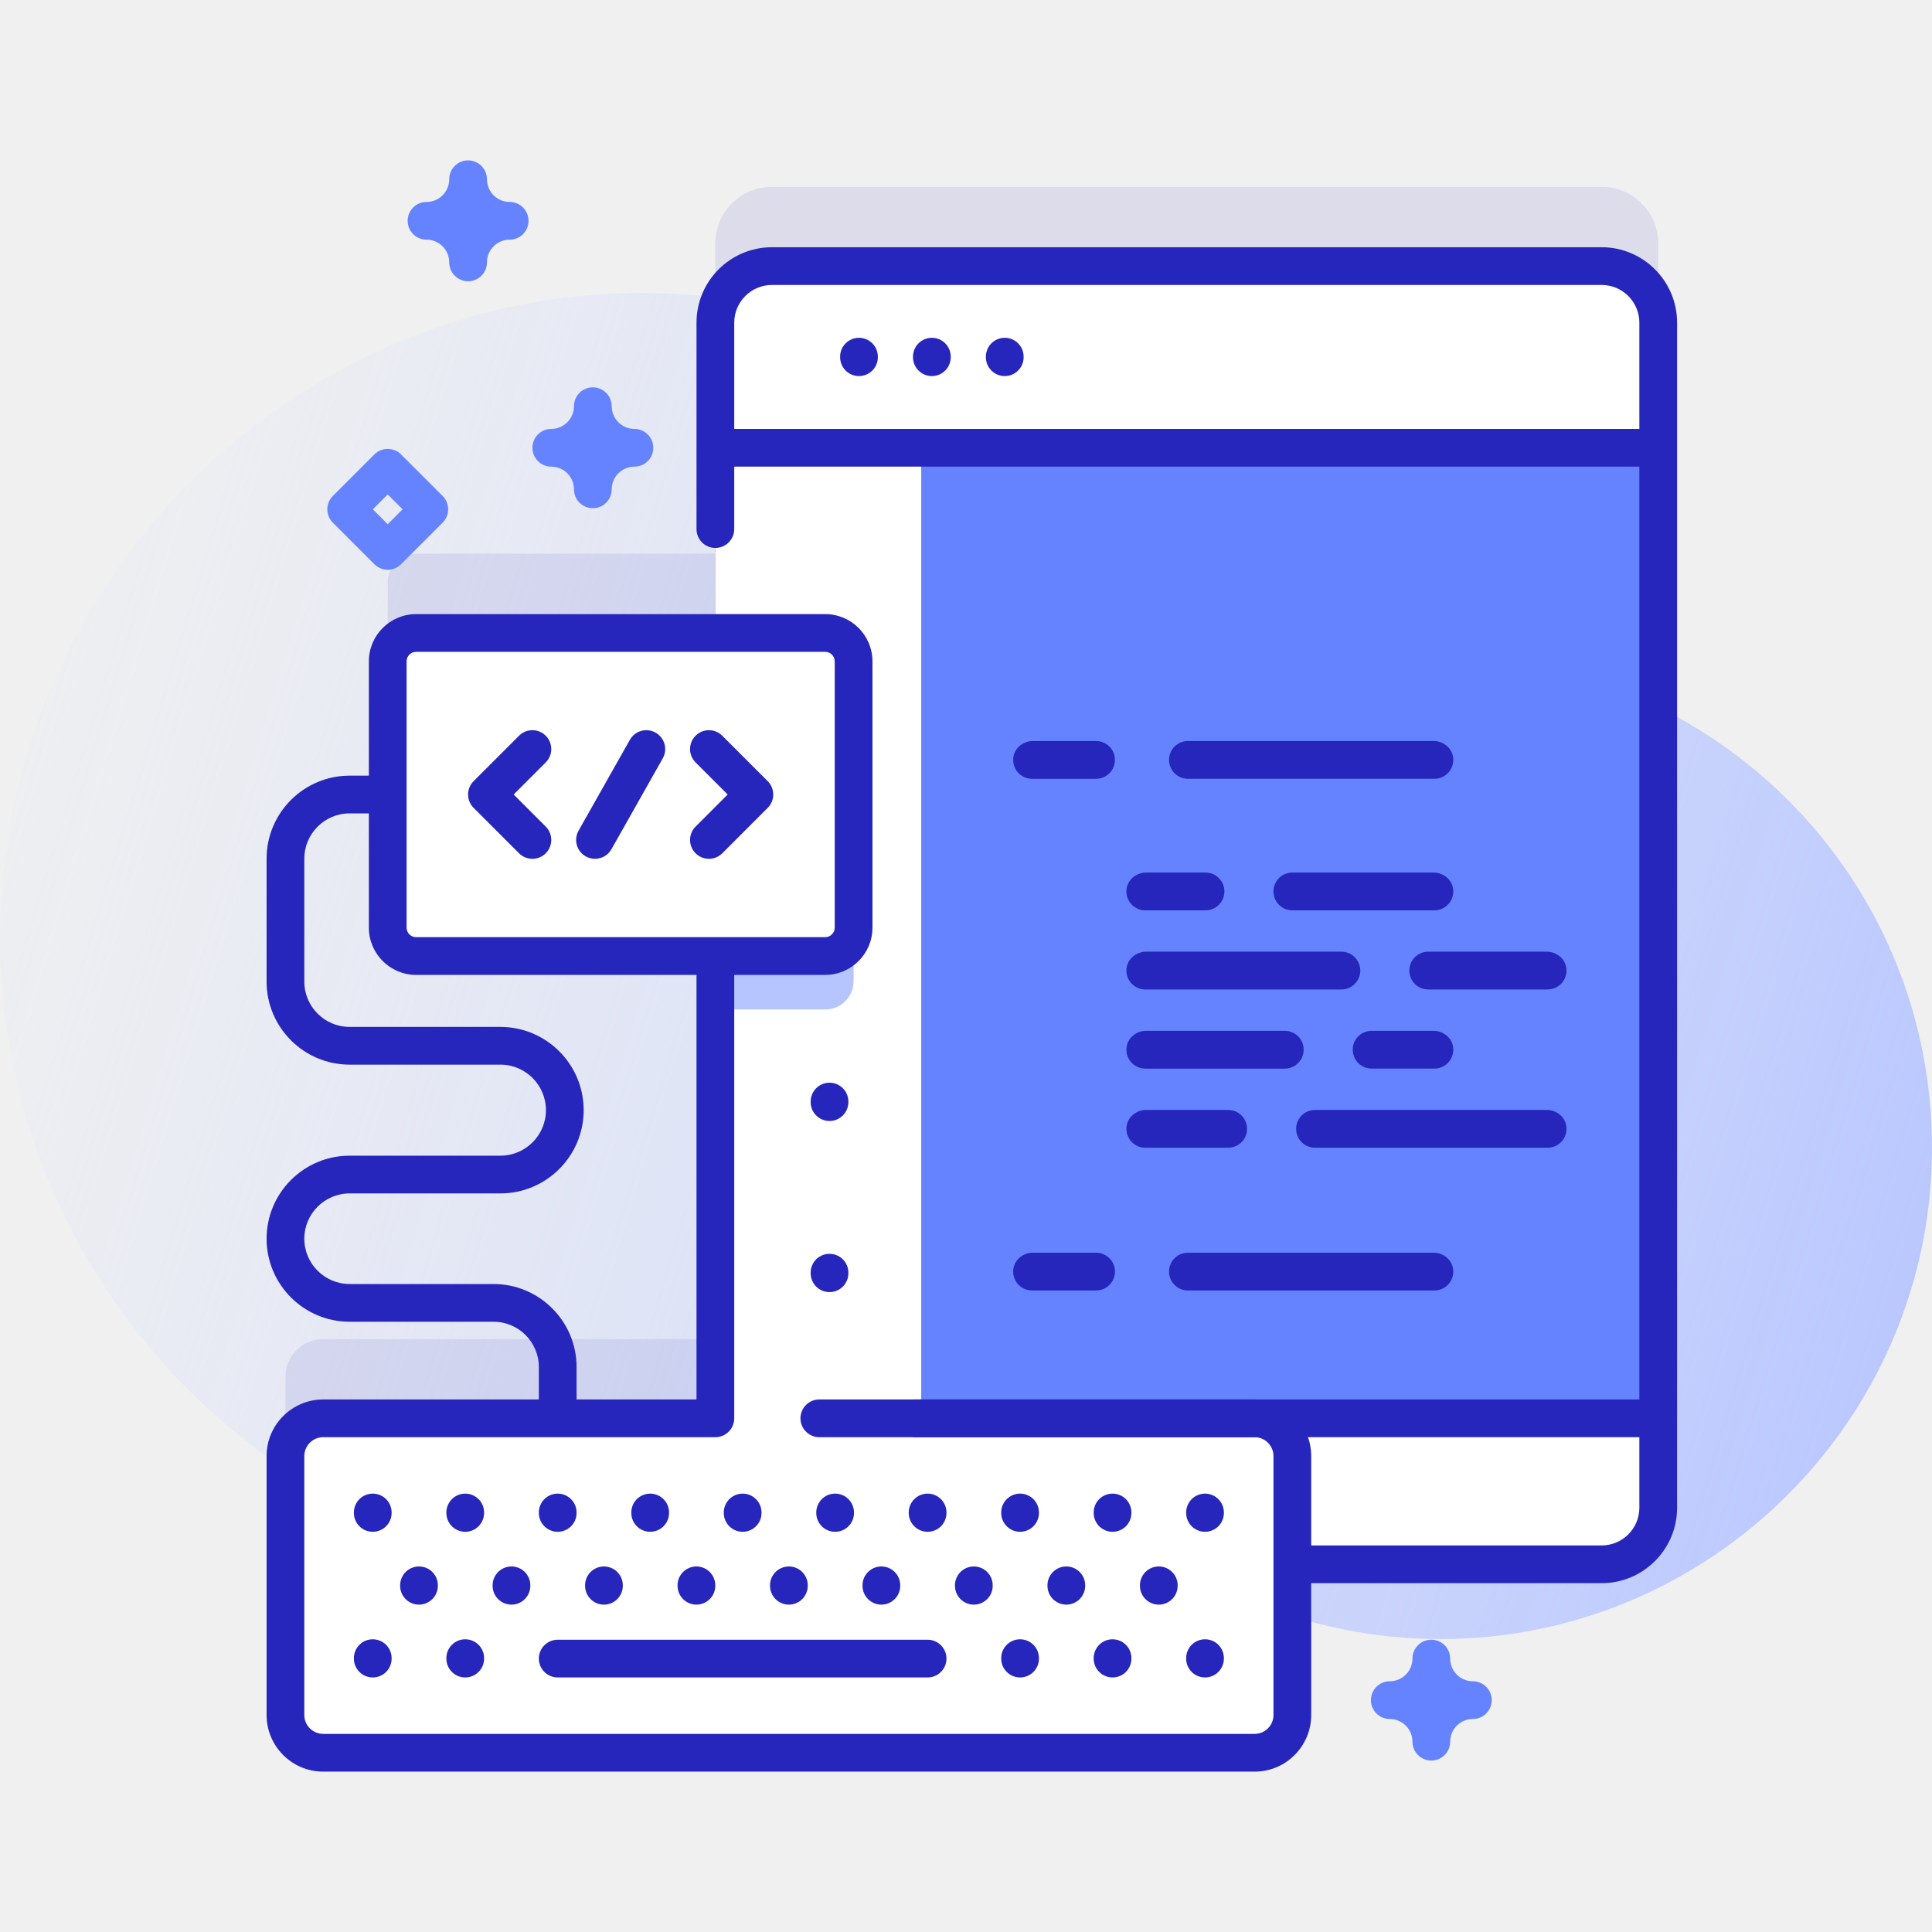
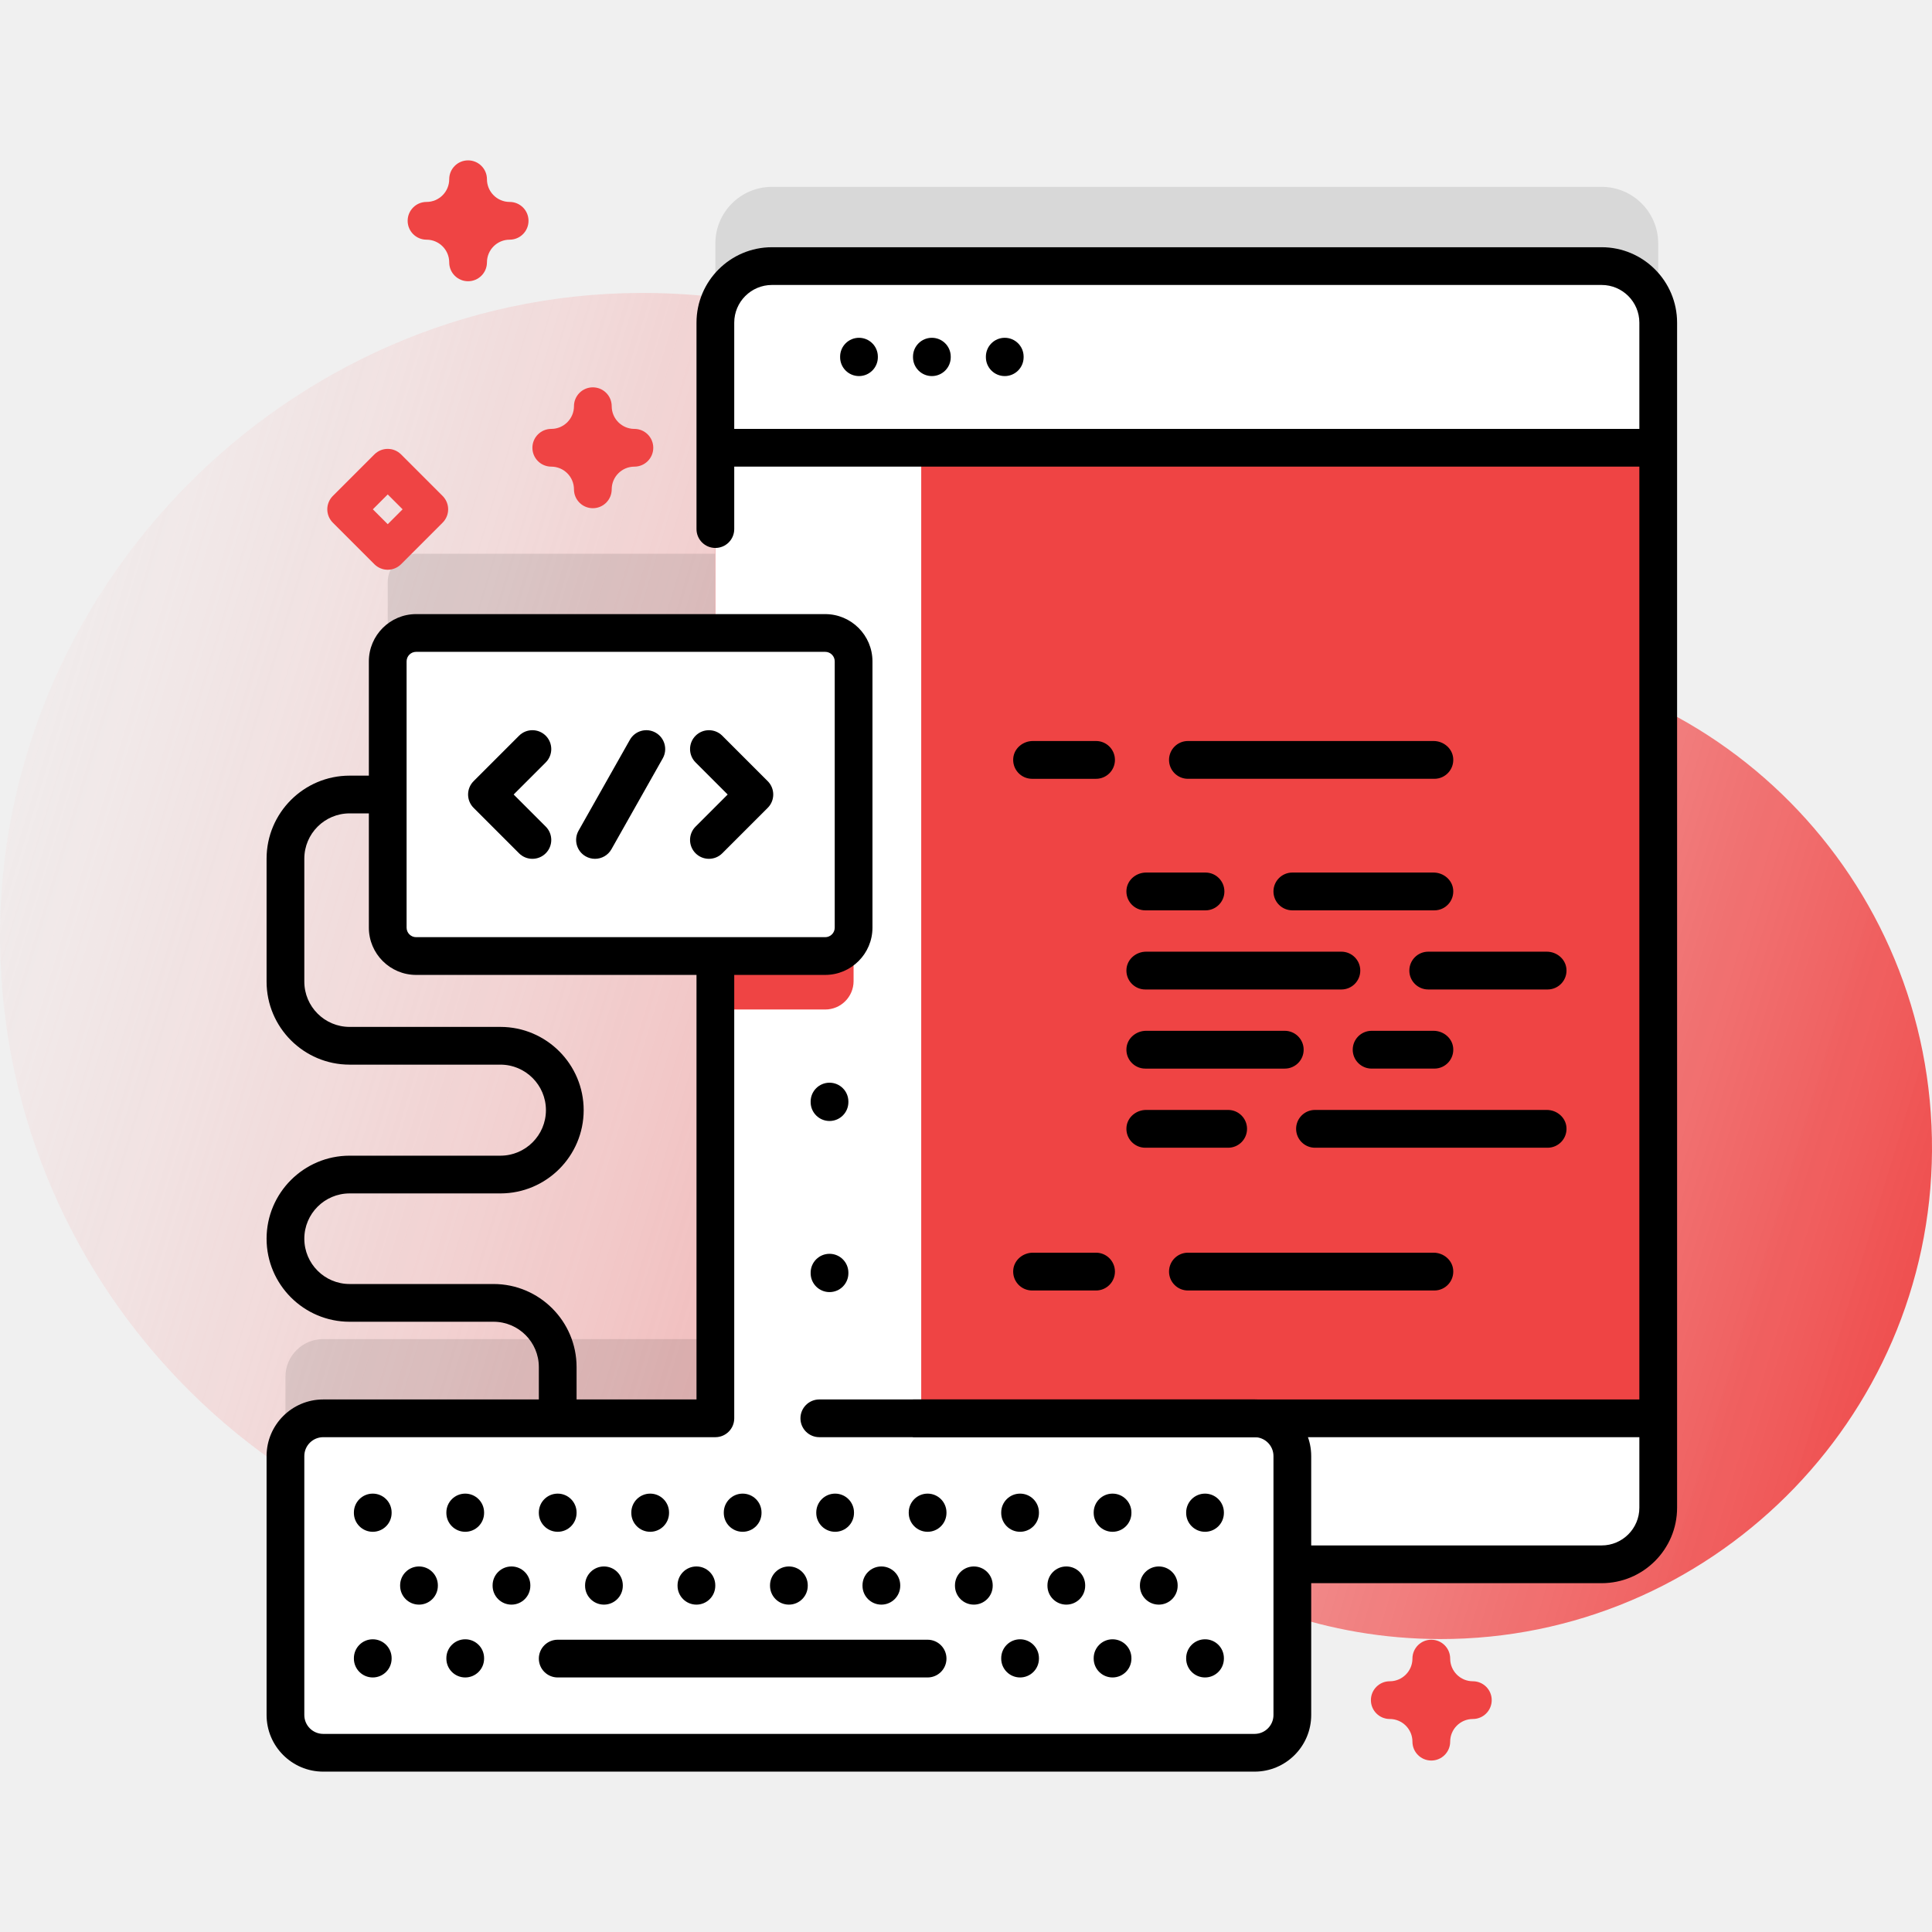
<svg xmlns="http://www.w3.org/2000/svg" id="Capa_1" enable-background="new 0 0 512 512" height="512" viewBox="0 0 512 512" width="512">
  <linearGradient id="SVGID_1_" gradientUnits="userSpaceOnUse" x1="-30.819" x2="528.595" y1="187.027" y2="356.324">
-     <stop offset="0" stop-color="#d2deff" stop-opacity="0" />
-     <stop offset="1" stop-color="#b7c5ff" />
+     <stop offset="0" stop-color="#F8B4B4" stop-opacity="0" />
+     <stop offset="1" stop-color="#EF4444" />
  </linearGradient>
  <g>
    <path d="m382.606 174.017c-.192-.001-.385-.002-.577-.002-32.034-.05-62.385-13.844-83.44-37.986-31.366-35.964-77.6-58.622-129.121-58.393-93.512.414-170.663 78.98-169.454 172.485 1.203 92.986 76.955 167.995 170.227 167.995 26.343 0 51.286-5.987 73.547-16.672 19.194-9.213 42.065-6.784 58.968 6.161 21.863 16.745 49.19 26.713 78.846 26.763 71.382.119 129.981-58.02 130.396-129.401.418-72.049-57.442-130.527-129.392-130.95z" fill="url(#SVGID_1_)" />
-     <path d="m424.454 49.519h-219.882c-8.276 0-14.992 6.716-14.992 14.992v82.233h-79.303c-4.156 0-7.525 3.369-7.525 7.525v70.569c0 4.156 3.369 7.525 7.525 7.525h79.303v122.509h-103.93c-5.524 0-10.003 4.478-10.003 10.003v68.624c0 5.524 4.478 10.003 10.003 10.003h246.829c5.524 0 10.003-4.478 10.003-10.003v-39.939h81.972c8.276 0 14.992-6.716 14.992-14.992v-314.057c0-8.275-6.716-14.992-14.992-14.992z" fill="#2626bc" opacity=".1" />
-     <path d="m379.311 466.561c-2.762 0-5-2.238-5-5 0-3.313-2.695-6.009-6.008-6.009-2.762 0-5-2.238-5-5s2.238-5 5-5c3.313 0 6.008-2.695 6.008-6.009 0-2.762 2.238-5 5-5s5 2.238 5 5c0 3.313 2.695 6.009 6.009 6.009 2.762 0 5 2.238 5 5s-2.238 5-5 5c-3.313 0-6.009 2.695-6.009 6.009 0 2.762-2.238 5-5 5z" fill="#6583fe" />
-     <path d="m124.047 74.531c-2.761 0-5-2.238-5-5 0-3.316-2.698-6.015-6.015-6.015-2.761 0-5-2.238-5-5s2.239-5 5-5c3.317 0 6.015-2.698 6.015-6.016 0-2.762 2.239-5 5-5s5 2.238 5 5c0 3.317 2.698 6.016 6.015 6.016 2.761 0 5 2.238 5 5s-2.239 5-5 5c-3.317 0-6.015 2.698-6.015 6.015 0 2.762-2.239 5-5 5z" fill="#6583fe" />
-     <path d="m102.752 150.989c-1.326 0-2.598-.526-3.536-1.465l-11.015-11.016c-.938-.938-1.464-2.209-1.464-3.535s.527-2.598 1.464-3.535l11.015-11.015c1.953-1.953 5.118-1.953 7.071 0l11.015 11.015c.938.938 1.464 2.209 1.464 3.535s-.527 2.598-1.464 3.535l-11.015 11.016c-.937.939-2.209 1.465-3.535 1.465zm-3.944-16.016 3.944 3.944 3.944-3.944-3.944-3.943z" fill="#6583fe" />
-     <path d="m157.108 134.68c-2.761 0-5-2.238-5-5 0-3.317-2.698-6.016-6.015-6.016-2.761 0-5-2.238-5-5s2.239-5 5-5c3.317 0 6.015-2.698 6.015-6.015 0-2.762 2.239-5 5-5s5 2.238 5 5c0 3.316 2.698 6.015 6.015 6.015 2.761 0 5 2.238 5 5s-2.239 5-5 5c-3.317 0-6.015 2.698-6.015 6.016 0 2.761-2.239 5-5 5z" fill="#6583fe" />
-     <path d="m439.446 85.511v314.058c0 8.276-6.716 14.992-14.992 14.992h-219.882c-8.276 0-14.992-6.716-14.992-14.992v-314.058c0-8.276 6.716-14.992 14.992-14.992h219.882c8.276 0 14.992 6.716 14.992 14.992z" fill="#6583fe" />
+     <path d="m424.454 49.519h-219.882c-8.276 0-14.992 6.716-14.992 14.992v82.233h-79.303c-4.156 0-7.525 3.369-7.525 7.525v70.569c0 4.156 3.369 7.525 7.525 7.525h79.303v122.509h-103.93c-5.524 0-10.003 4.478-10.003 10.003v68.624c0 5.524 4.478 10.003 10.003 10.003h246.829c5.524 0 10.003-4.478 10.003-10.003v-39.939h81.972c8.276 0 14.992-6.716 14.992-14.992v-314.057c0-8.275-6.716-14.992-14.992-14.992z" fill="#000" opacity=".1" />
+     <path d="m379.311 466.561c-2.762 0-5-2.238-5-5 0-3.313-2.695-6.009-6.008-6.009-2.762 0-5-2.238-5-5s2.238-5 5-5c3.313 0 6.008-2.695 6.008-6.009 0-2.762 2.238-5 5-5s5 2.238 5 5c0 3.313 2.695 6.009 6.009 6.009 2.762 0 5 2.238 5 5s-2.238 5-5 5c-3.313 0-6.009 2.695-6.009 6.009 0 2.762-2.238 5-5 5z" fill="#EF4444" />
+     <path d="m124.047 74.531c-2.761 0-5-2.238-5-5 0-3.316-2.698-6.015-6.015-6.015-2.761 0-5-2.238-5-5s2.239-5 5-5c3.317 0 6.015-2.698 6.015-6.016 0-2.762 2.239-5 5-5s5 2.238 5 5c0 3.317 2.698 6.016 6.015 6.016 2.761 0 5 2.238 5 5s-2.239 5-5 5c-3.317 0-6.015 2.698-6.015 6.015 0 2.762-2.239 5-5 5z" fill="#EF4444" />
+     <path d="m102.752 150.989c-1.326 0-2.598-.526-3.536-1.465l-11.015-11.016c-.938-.938-1.464-2.209-1.464-3.535s.527-2.598 1.464-3.535l11.015-11.015c1.953-1.953 5.118-1.953 7.071 0l11.015 11.015c.938.938 1.464 2.209 1.464 3.535s-.527 2.598-1.464 3.535l-11.015 11.016c-.937.939-2.209 1.465-3.535 1.465zm-3.944-16.016 3.944 3.944 3.944-3.944-3.944-3.943z" fill="#EF4444" />
+     <path d="m157.108 134.68c-2.761 0-5-2.238-5-5 0-3.317-2.698-6.016-6.015-6.016-2.761 0-5-2.238-5-5s2.239-5 5-5c3.317 0 6.015-2.698 6.015-6.015 0-2.762 2.239-5 5-5s5 2.238 5 5c0 3.316 2.698 6.015 6.015 6.015 2.761 0 5 2.238 5 5s-2.239 5-5 5c-3.317 0-6.015 2.698-6.015 6.016 0 2.761-2.239 5-5 5z" fill="#EF4444" />
+     <path d="m439.446 85.511v314.058c0 8.276-6.716 14.992-14.992 14.992h-219.882c-8.276 0-14.992-6.716-14.992-14.992v-314.058c0-8.276 6.716-14.992 14.992-14.992h219.882c8.276 0 14.992 6.716 14.992 14.992z" fill="#EF4444" />
    <path d="m189.58 375.87v23.697c0 8.276 6.716 14.992 14.992 14.992h219.882c8.276 0 14.992-6.716 14.992-14.992v-23.697z" fill="#fff" />
    <path d="m244.133 70.516v344.043h-39.561c-8.272 0-14.994-6.712-14.994-14.994v-314.055c0-8.272 6.722-14.994 14.994-14.994z" fill="#fff" />
-     <path d="m226.208 189.438v70.569c0 4.151-3.361 7.522-7.522 7.522h-29.108v-85.623h29.108c4.162 0 7.522 3.371 7.522 7.532z" fill="#b7c5ff" />
+     <path d="m226.208 189.438v70.569c0 4.151-3.361 7.522-7.522 7.522h-29.108v-85.623h29.108c4.162 0 7.522 3.371 7.522 7.532z" fill="#EF4444" />
    <path d="m439.446 118.664v-33.153c0-8.28-6.712-14.992-14.992-14.992h-219.882c-8.28 0-14.992 6.712-14.992 14.992v33.154z" fill="#fff" />
-     <g fill="#2626bc">
+     <g fill="#000">
      <path d="m319.469 231.235h-15.736c-2.616 0-4.952 1.912-5.2 4.516-.285 2.987 2.056 5.501 4.985 5.501h15.951c2.766 0 5.008-2.242 5.008-5.008s-2.242-5.009-5.008-5.009z" />
      <path d="m379.909 231.235h-37.42c-2.766 0-5.008 2.242-5.008 5.008s2.242 5.008 5.008 5.008h37.635c2.929 0 5.27-2.514 4.985-5.501-.248-2.603-2.584-4.515-5.2-4.515z" />
      <path d="m355.479 252.205h-51.745c-2.616 0-4.951 1.912-5.2 4.516-.285 2.987 2.056 5.501 4.985 5.501h51.961c2.766 0 5.008-2.242 5.008-5.008-.001-2.767-2.243-5.009-5.009-5.009z" />
      <path d="m409.917 252.205h-31.419c-2.766 0-5.008 2.242-5.008 5.008s2.242 5.008 5.008 5.008h31.634c2.929 0 5.27-2.514 4.985-5.501-.248-2.603-2.584-4.515-5.2-4.515z" />
      <path d="m340.474 273.174h-36.741c-2.616 0-4.952 1.912-5.2 4.516-.285 2.987 2.056 5.501 4.985 5.501h36.957c2.766 0 5.008-2.242 5.008-5.008s-2.242-5.009-5.009-5.009z" />
      <path d="m379.909 273.174h-16.414c-2.766 0-5.008 2.242-5.008 5.008s2.242 5.008 5.008 5.008h16.63c2.929 0 5.27-2.514 4.985-5.501-.249-2.602-2.585-4.515-5.201-4.515z" />
      <path d="m409.918 294.145h-61.427c-2.766 0-5.008 2.242-5.008 5.008s2.242 5.008 5.008 5.008h61.642c2.929 0 5.27-2.514 4.985-5.501-.249-2.603-2.585-4.515-5.2-4.515z" />
      <path d="m325.47 294.145h-21.737c-2.616 0-4.952 1.912-5.2 4.516-.285 2.987 2.056 5.501 4.985 5.501h21.952c2.766 0 5.008-2.242 5.008-5.008.001-2.767-2.242-5.009-5.008-5.009z" />
      <path d="m290.461 196.374h-16.736c-2.616 0-4.952 1.912-5.2 4.516-.285 2.987 2.056 5.501 4.985 5.501h16.951c2.766 0 5.009-2.242 5.009-5.008-.001-2.766-2.243-5.009-5.009-5.009z" />
      <path d="m379.909 196.374h-65.094c-2.766 0-5.009 2.242-5.009 5.008s2.242 5.008 5.009 5.008h65.309c2.929 0 5.27-2.514 4.985-5.501-.248-2.602-2.584-4.515-5.2-4.515z" />
      <path d="m290.461 331.976h-16.736c-2.616 0-4.952 1.912-5.2 4.516-.285 2.987 2.056 5.501 4.985 5.501h16.951c2.766 0 5.009-2.242 5.009-5.008-.001-2.768-2.243-5.009-5.009-5.009z" />
      <path d="m379.909 331.976h-65.094c-2.766 0-5.009 2.242-5.009 5.009 0 2.766 2.242 5.008 5.009 5.008h65.309c2.929 0 5.27-2.514 4.985-5.501-.248-2.604-2.584-4.516-5.2-4.516z" />
    </g>
    <path d="m218.687 253.362h-108.41c-4.156 0-7.525-3.369-7.525-7.525v-70.569c0-4.156 3.369-7.525 7.525-7.525h108.41c4.156 0 7.525 3.369 7.525 7.525v70.569c0 4.156-3.369 7.525-7.525 7.525z" fill="#fff" />
-     <path d="m141.09 227.596c-1.28 0-2.561-.489-3.537-1.465l-12.041-12.041c-1.954-1.954-1.954-5.121 0-7.075l12.041-12.041c1.952-1.953 5.122-1.953 7.074 0 1.954 1.954 1.954 5.121 0 7.075l-8.503 8.503 8.503 8.503c1.954 1.954 1.954 5.121 0 7.075-.976.978-2.257 1.466-3.537 1.466z" fill="#2626bc" />
-     <path d="m187.874 193.51c1.28 0 2.561.489 3.537 1.465l12.041 12.041c1.954 1.954 1.954 5.121 0 7.075l-12.042 12.04c-1.952 1.953-5.122 1.953-7.074 0-1.954-1.954-1.954-5.121 0-7.075l8.503-8.503-8.503-8.503c-1.954-1.954-1.954-5.121 0-7.075.977-.976 2.258-1.465 3.538-1.465z" fill="#2626bc" />
-     <path d="m157.678 227.597c-.833 0-1.678-.209-2.454-.647-2.406-1.359-3.255-4.41-1.896-6.816l13.598-24.081c1.358-2.405 4.41-3.254 6.815-1.896 2.406 1.359 3.255 4.41 1.896 6.816l-13.598 24.081c-.92 1.628-2.615 2.543-4.361 2.543z" fill="#2626bc" />
+     <path d="m141.09 227.596c-1.28 0-2.561-.489-3.537-1.465l-12.041-12.041c-1.954-1.954-1.954-5.121 0-7.075l12.041-12.041c1.952-1.953 5.122-1.953 7.074 0 1.954 1.954 1.954 5.121 0 7.075l-8.503 8.503 8.503 8.503c1.954 1.954 1.954 5.121 0 7.075-.976.978-2.257 1.466-3.537 1.466z" fill="#000" />
+     <path d="m187.874 193.51c1.28 0 2.561.489 3.537 1.465l12.041 12.041c1.954 1.954 1.954 5.121 0 7.075l-12.042 12.04c-1.952 1.953-5.122 1.953-7.074 0-1.954-1.954-1.954-5.121 0-7.075l8.503-8.503-8.503-8.503c-1.954-1.954-1.954-5.121 0-7.075.977-.976 2.258-1.465 3.538-1.465z" fill="#000" />
+     <path d="m157.678 227.597c-.833 0-1.678-.209-2.454-.647-2.406-1.359-3.255-4.41-1.896-6.816l13.598-24.081c1.358-2.405 4.41-3.254 6.815-1.896 2.406 1.359 3.255 4.41 1.896 6.816l-13.598 24.081c-.92 1.628-2.615 2.543-4.361 2.543z" fill="#000" />
    <path d="m332.479 464.5h-246.829c-5.524 0-10.003-4.478-10.003-10.003v-68.624c0-5.524 4.478-10.003 10.003-10.003h246.829c5.524 0 10.003 4.478 10.003 10.003v68.624c0 5.524-4.478 10.003-10.003 10.003z" fill="#fff" />
-     <g fill="#2626bc">
+     <g fill="#000">
      <path d="m227.641 89.519c-2.761 0-5 2.238-5 5v.145c0 2.762 2.239 5 5 5s5-2.238 5-5v-.145c0-2.761-2.238-5-5-5z" />
      <path d="m246.956 89.519c-2.761 0-5 2.238-5 5v.145c0 2.762 2.239 5 5 5s5-2.238 5-5v-.145c0-2.761-2.239-5-5-5z" />
      <path d="m266.27 89.519c-2.762 0-5 2.238-5 5v.145c0 2.762 2.238 5 5 5s5-2.238 5-5v-.145c0-2.761-2.238-5-5-5z" />
      <path d="m424.454 65.518h-219.882c-11.024 0-19.992 8.969-19.992 19.992v54.702c0 2.762 2.239 5 5 5s5-2.238 5-5v-16.549h239.866v275.902c0 5.509-4.482 9.991-9.992 9.991h-76.972v-23.684c0-8.272-6.73-15.003-15.003-15.003h-115.351c-2.761 0-5 2.238-5 5s2.239 5 5 5h115.352c2.759 0 5.003 2.244 5.003 5.003v68.624c0 2.759-2.244 5.003-5.003 5.003h-246.83c-2.759 0-5.003-2.244-5.003-5.003v-68.624c0-2.759 2.244-5.003 5.003-5.003h103.93c2.761 0 5-2.238 5-5v-117.507h24.107c6.906 0 12.524-5.618 12.524-12.524v-70.569c0-6.906-5.619-12.524-12.524-12.524h-108.41c-6.906 0-12.525 5.618-12.525 12.524v30.285h-5.1c-12.133 0-22.005 9.871-22.005 22.004v32.578c0 12.134 9.872 22.005 22.005 22.005h39.963c6.652 0 12.063 5.412 12.063 12.063s-5.412 12.063-12.063 12.063h-39.963c-12.133 0-22.005 9.871-22.005 22.005s9.872 22.005 22.005 22.005h38.141c6.62 0 12.005 5.385 12.005 12.004v8.59h-57.148c-8.272 0-15.003 6.73-15.003 15.003v68.624c0 8.272 6.73 15.003 15.003 15.003h246.829c8.272 0 15.003-6.73 15.003-15.003v-34.94h76.972c11.023 0 19.992-8.968 19.992-19.991v-314.056c0-11.024-8.969-19.993-19.992-19.993zm-316.702 109.75c0-1.392 1.133-2.524 2.525-2.524h108.411c1.392 0 2.524 1.133 2.524 2.524v70.569c0 1.392-1.132 2.524-2.524 2.524h-108.411c-1.392 0-2.525-1.133-2.525-2.524zm23.041 165.009h-38.141c-6.62 0-12.005-5.386-12.005-12.005s5.385-12.005 12.005-12.005h39.963c12.166 0 22.063-9.897 22.063-22.063s-9.897-22.063-22.063-22.063h-39.963c-6.62 0-12.005-5.386-12.005-12.005v-32.578c0-6.619 5.385-12.004 12.005-12.004h5.1v30.284c0 6.906 5.619 12.524 12.525 12.524h74.303v112.509h-31.782v-8.59c0-12.133-9.871-22.004-22.005-22.004zm63.787-226.613v-28.153c0-5.51 4.482-9.992 9.992-9.992h219.882c5.51 0 9.992 4.482 9.992 9.992v28.153z" />
      <path d="m224.83 291.928c0-2.762-2.239-5-5-5s-5 2.238-5 5v.146c0 2.762 2.239 5 5 5s5-2.238 5-5z" />
      <path d="m219.83 332.273c-2.761 0-5 2.238-5 5v.146c0 2.762 2.239 5 5 5s5-2.238 5-5v-.146c0-2.76-2.239-5-5-5z" />
      <path d="m103.785 400.826c0-2.762-2.239-5-5-5s-5 2.238-5 5v.115c0 2.762 2.239 5 5 5s5-2.238 5-5z" />
      <path d="m128.291 400.826c0-2.762-2.239-5-5-5s-5 2.238-5 5v.115c0 2.762 2.239 5 5 5s5-2.238 5-5z" />
      <path d="m147.798 405.941c2.761 0 5-2.238 5-5v-.115c0-2.762-2.239-5-5-5s-5 2.238-5 5v.115c0 2.762 2.239 5 5 5z" />
      <path d="m177.305 400.941v-.115c0-2.762-2.239-5-5-5s-5 2.238-5 5v.115c0 2.762 2.239 5 5 5s5-2.238 5-5z" />
      <path d="m201.811 400.941v-.115c0-2.762-2.239-5-5-5s-5 2.238-5 5v.115c0 2.762 2.239 5 5 5s5-2.238 5-5z" />
      <path d="m226.318 400.941v-.115c0-2.762-2.239-5-5-5s-5 2.238-5 5v.115c0 2.762 2.239 5 5 5s5-2.238 5-5z" />
      <path d="m250.825 400.941v-.115c0-2.762-2.239-5-5-5s-5 2.238-5 5v.115c0 2.762 2.239 5 5 5s5-2.238 5-5z" />
      <path d="m270.331 405.941c2.762 0 5-2.238 5-5v-.115c0-2.762-2.238-5-5-5s-5 2.238-5 5v.115c0 2.762 2.238 5 5 5z" />
      <path d="m294.838 405.941c2.762 0 5-2.238 5-5v-.115c0-2.762-2.238-5-5-5s-5 2.238-5 5v.115c0 2.762 2.238 5 5 5z" />
      <path d="m319.345 405.941c2.762 0 5-2.238 5-5v-.115c0-2.762-2.238-5-5-5s-5 2.238-5 5v.115c0 2.762 2.238 5 5 5z" />
      <path d="m106.038 420.128v.115c0 2.762 2.239 5 5 5s5-2.238 5-5v-.115c0-2.762-2.239-5-5-5s-5 2.238-5 5z" />
      <path d="m130.545 420.128v.115c0 2.762 2.239 5 5 5s5-2.238 5-5v-.115c0-2.762-2.239-5-5-5s-5 2.238-5 5z" />
      <path d="m165.052 420.243v-.115c0-2.762-2.239-5-5-5s-5 2.238-5 5v.115c0 2.762 2.239 5 5 5s5-2.238 5-5z" />
      <path d="m189.558 420.243v-.115c0-2.762-2.239-5-5-5s-5 2.238-5 5v.115c0 2.762 2.239 5 5 5s5-2.238 5-5z" />
      <path d="m209.065 415.128c-2.761 0-5 2.238-5 5v.115c0 2.762 2.239 5 5 5s5-2.238 5-5v-.115c0-2.762-2.239-5-5-5z" />
      <path d="m238.572 420.243v-.115c0-2.762-2.239-5-5-5s-5 2.238-5 5v.115c0 2.762 2.239 5 5 5s5-2.238 5-5z" />
      <path d="m263.078 420.243v-.115c0-2.762-2.238-5-5-5-2.761 0-5 2.238-5 5v.115c0 2.762 2.239 5 5 5 2.762 0 5-2.238 5-5z" />
      <path d="m287.585 420.243v-.115c0-2.762-2.238-5-5-5s-5 2.238-5 5v.115c0 2.762 2.238 5 5 5s5-2.238 5-5z" />
      <path d="m312.092 420.243v-.115c0-2.762-2.238-5-5-5s-5 2.238-5 5v.115c0 2.762 2.238 5 5 5s5-2.238 5-5z" />
      <path d="m98.785 434.429c-2.761 0-5 2.238-5 5v.115c0 2.762 2.239 5 5 5s5-2.238 5-5v-.115c0-2.762-2.239-5-5-5z" />
      <path d="m123.291 434.429c-2.761 0-5 2.238-5 5v.115c0 2.762 2.239 5 5 5s5-2.238 5-5v-.115c0-2.762-2.238-5-5-5z" />
      <path d="m142.798 439.544c0 2.762 2.239 5 5 5h98.026c2.761 0 5-2.238 5-5s-2.239-5-5-5h-98.026c-2.761 0-5 2.238-5 5z" />
      <path d="m265.331 439.544c0 2.762 2.238 5 5 5s5-2.238 5-5v-.115c0-2.762-2.238-5-5-5s-5 2.238-5 5z" />
      <path d="m289.838 439.544c0 2.762 2.238 5 5 5s5-2.238 5-5v-.115c0-2.762-2.238-5-5-5s-5 2.238-5 5z" />
      <path d="m314.345 439.544c0 2.762 2.238 5 5 5s5-2.238 5-5v-.115c0-2.762-2.238-5-5-5s-5 2.238-5 5z" />
      <path d="m241.956 370.871h195.801v10h-195.801z" />
    </g>
  </g>
</svg>
